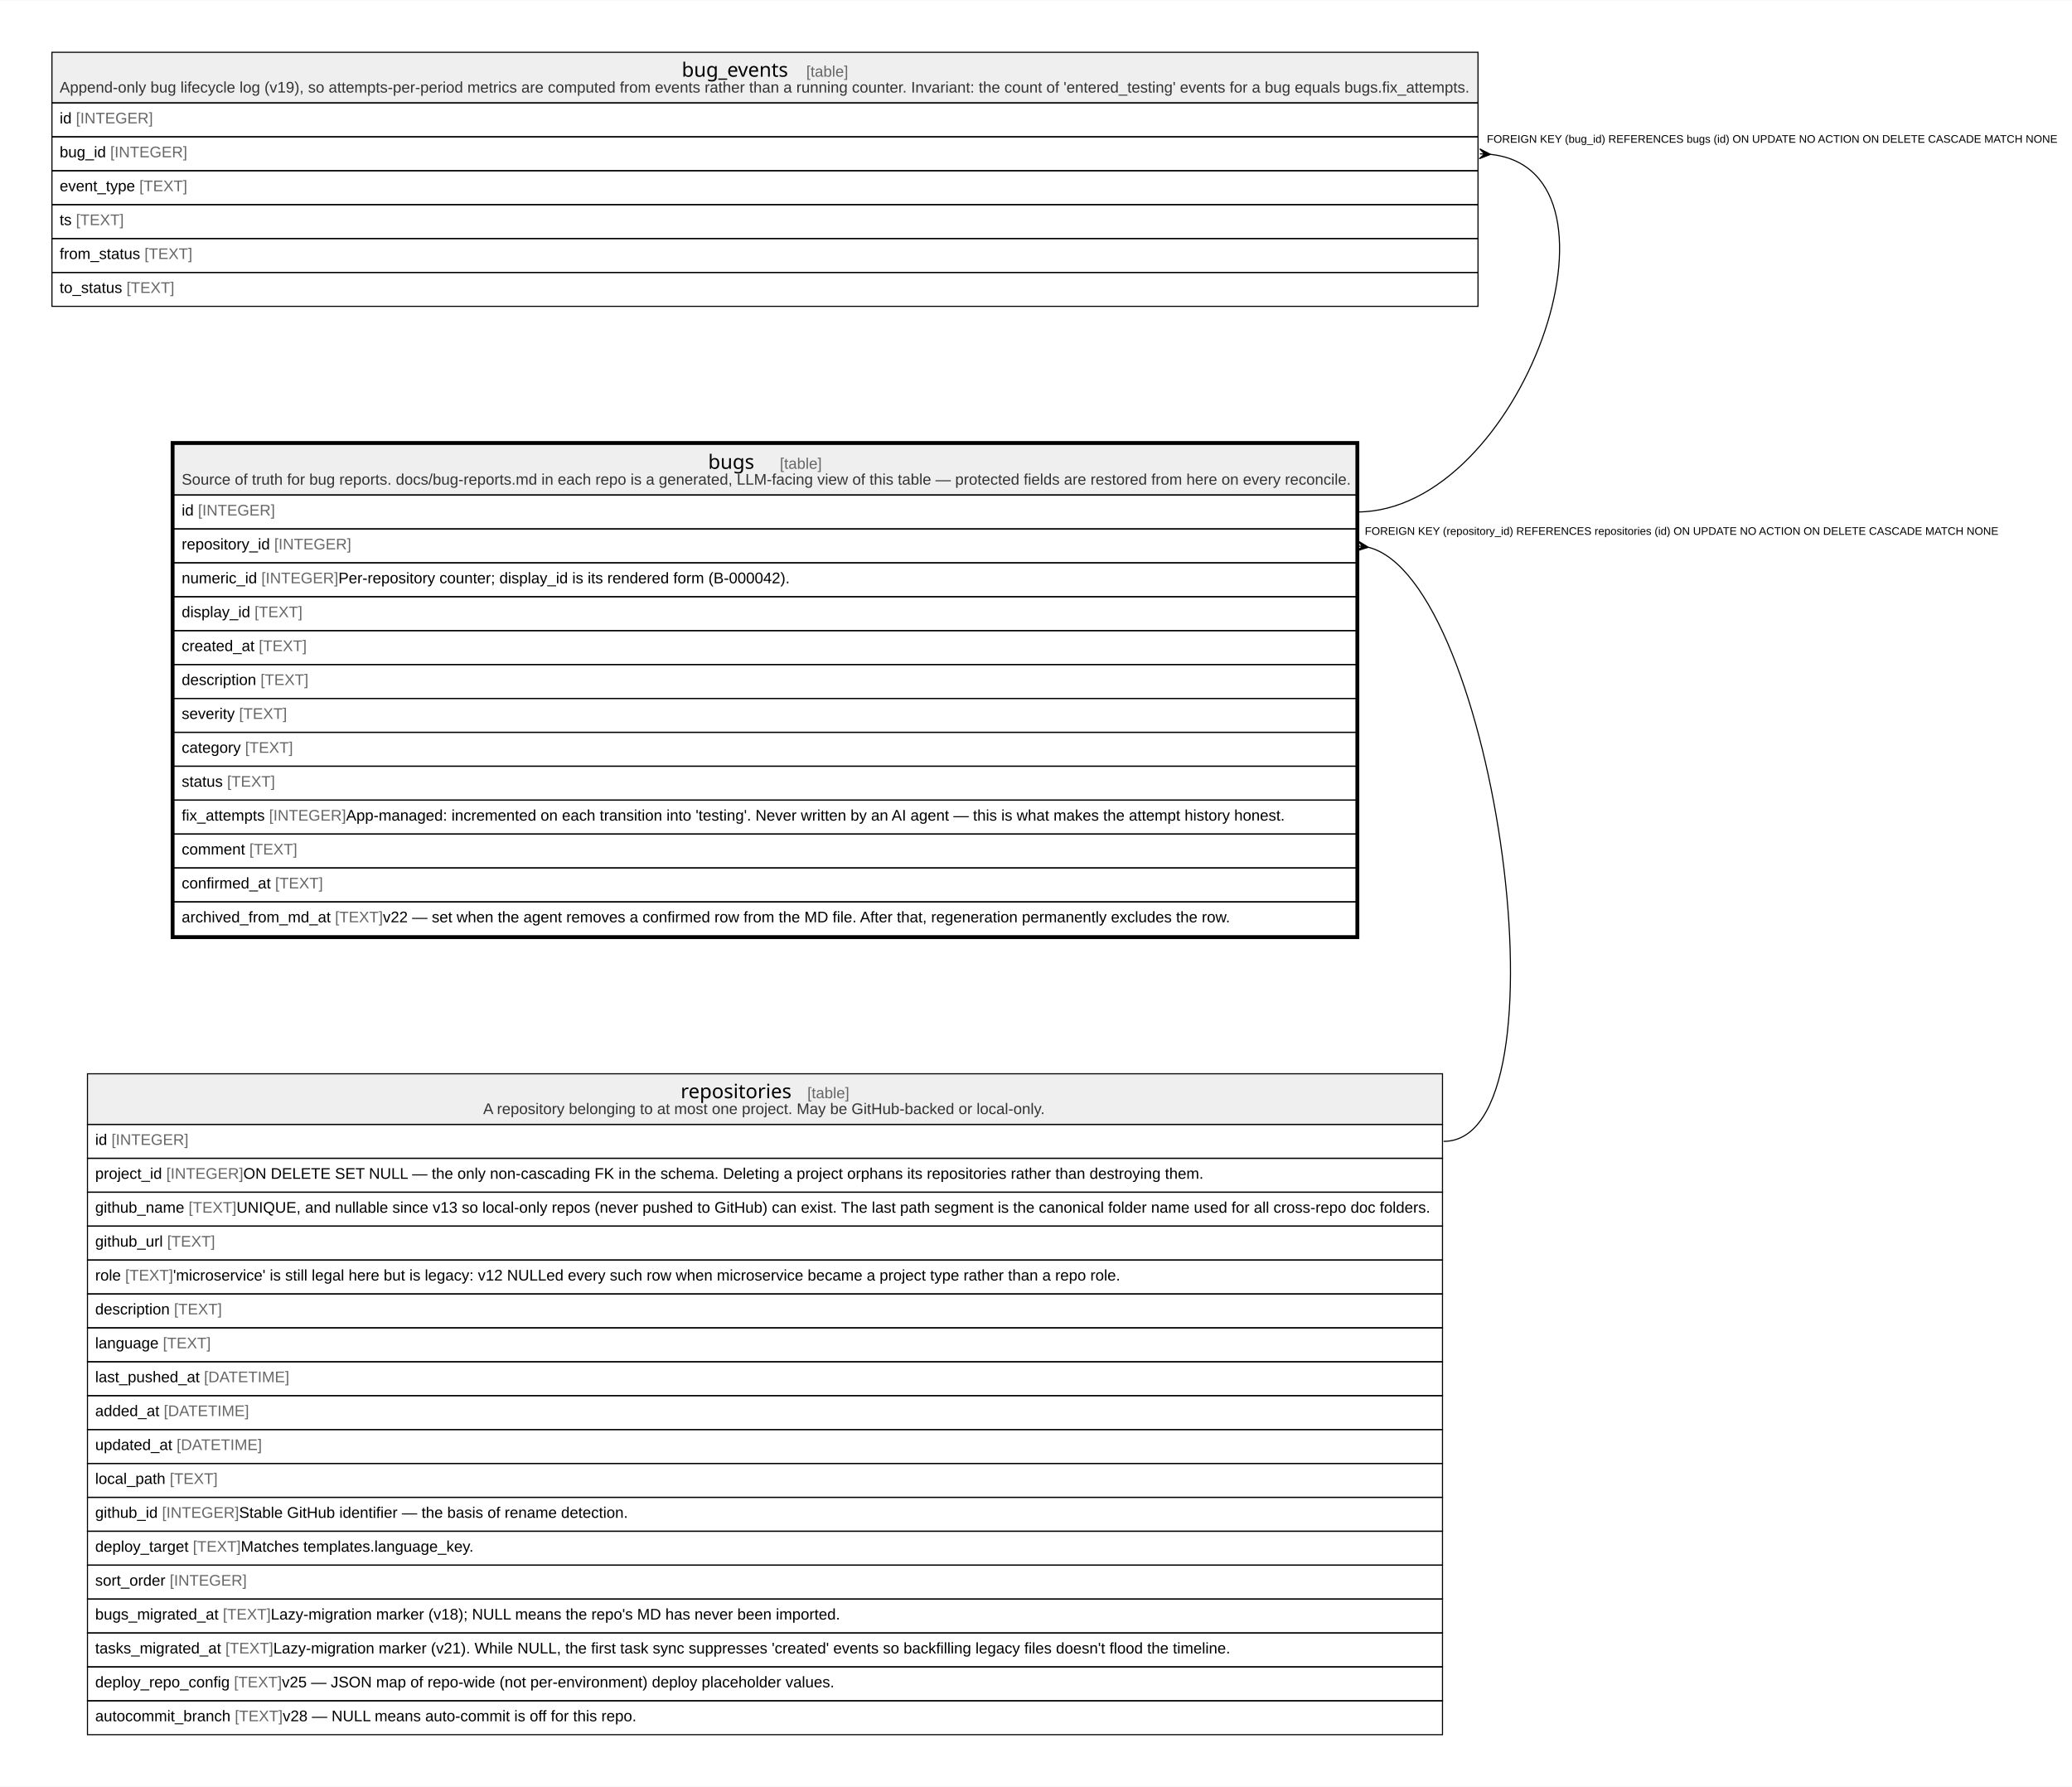
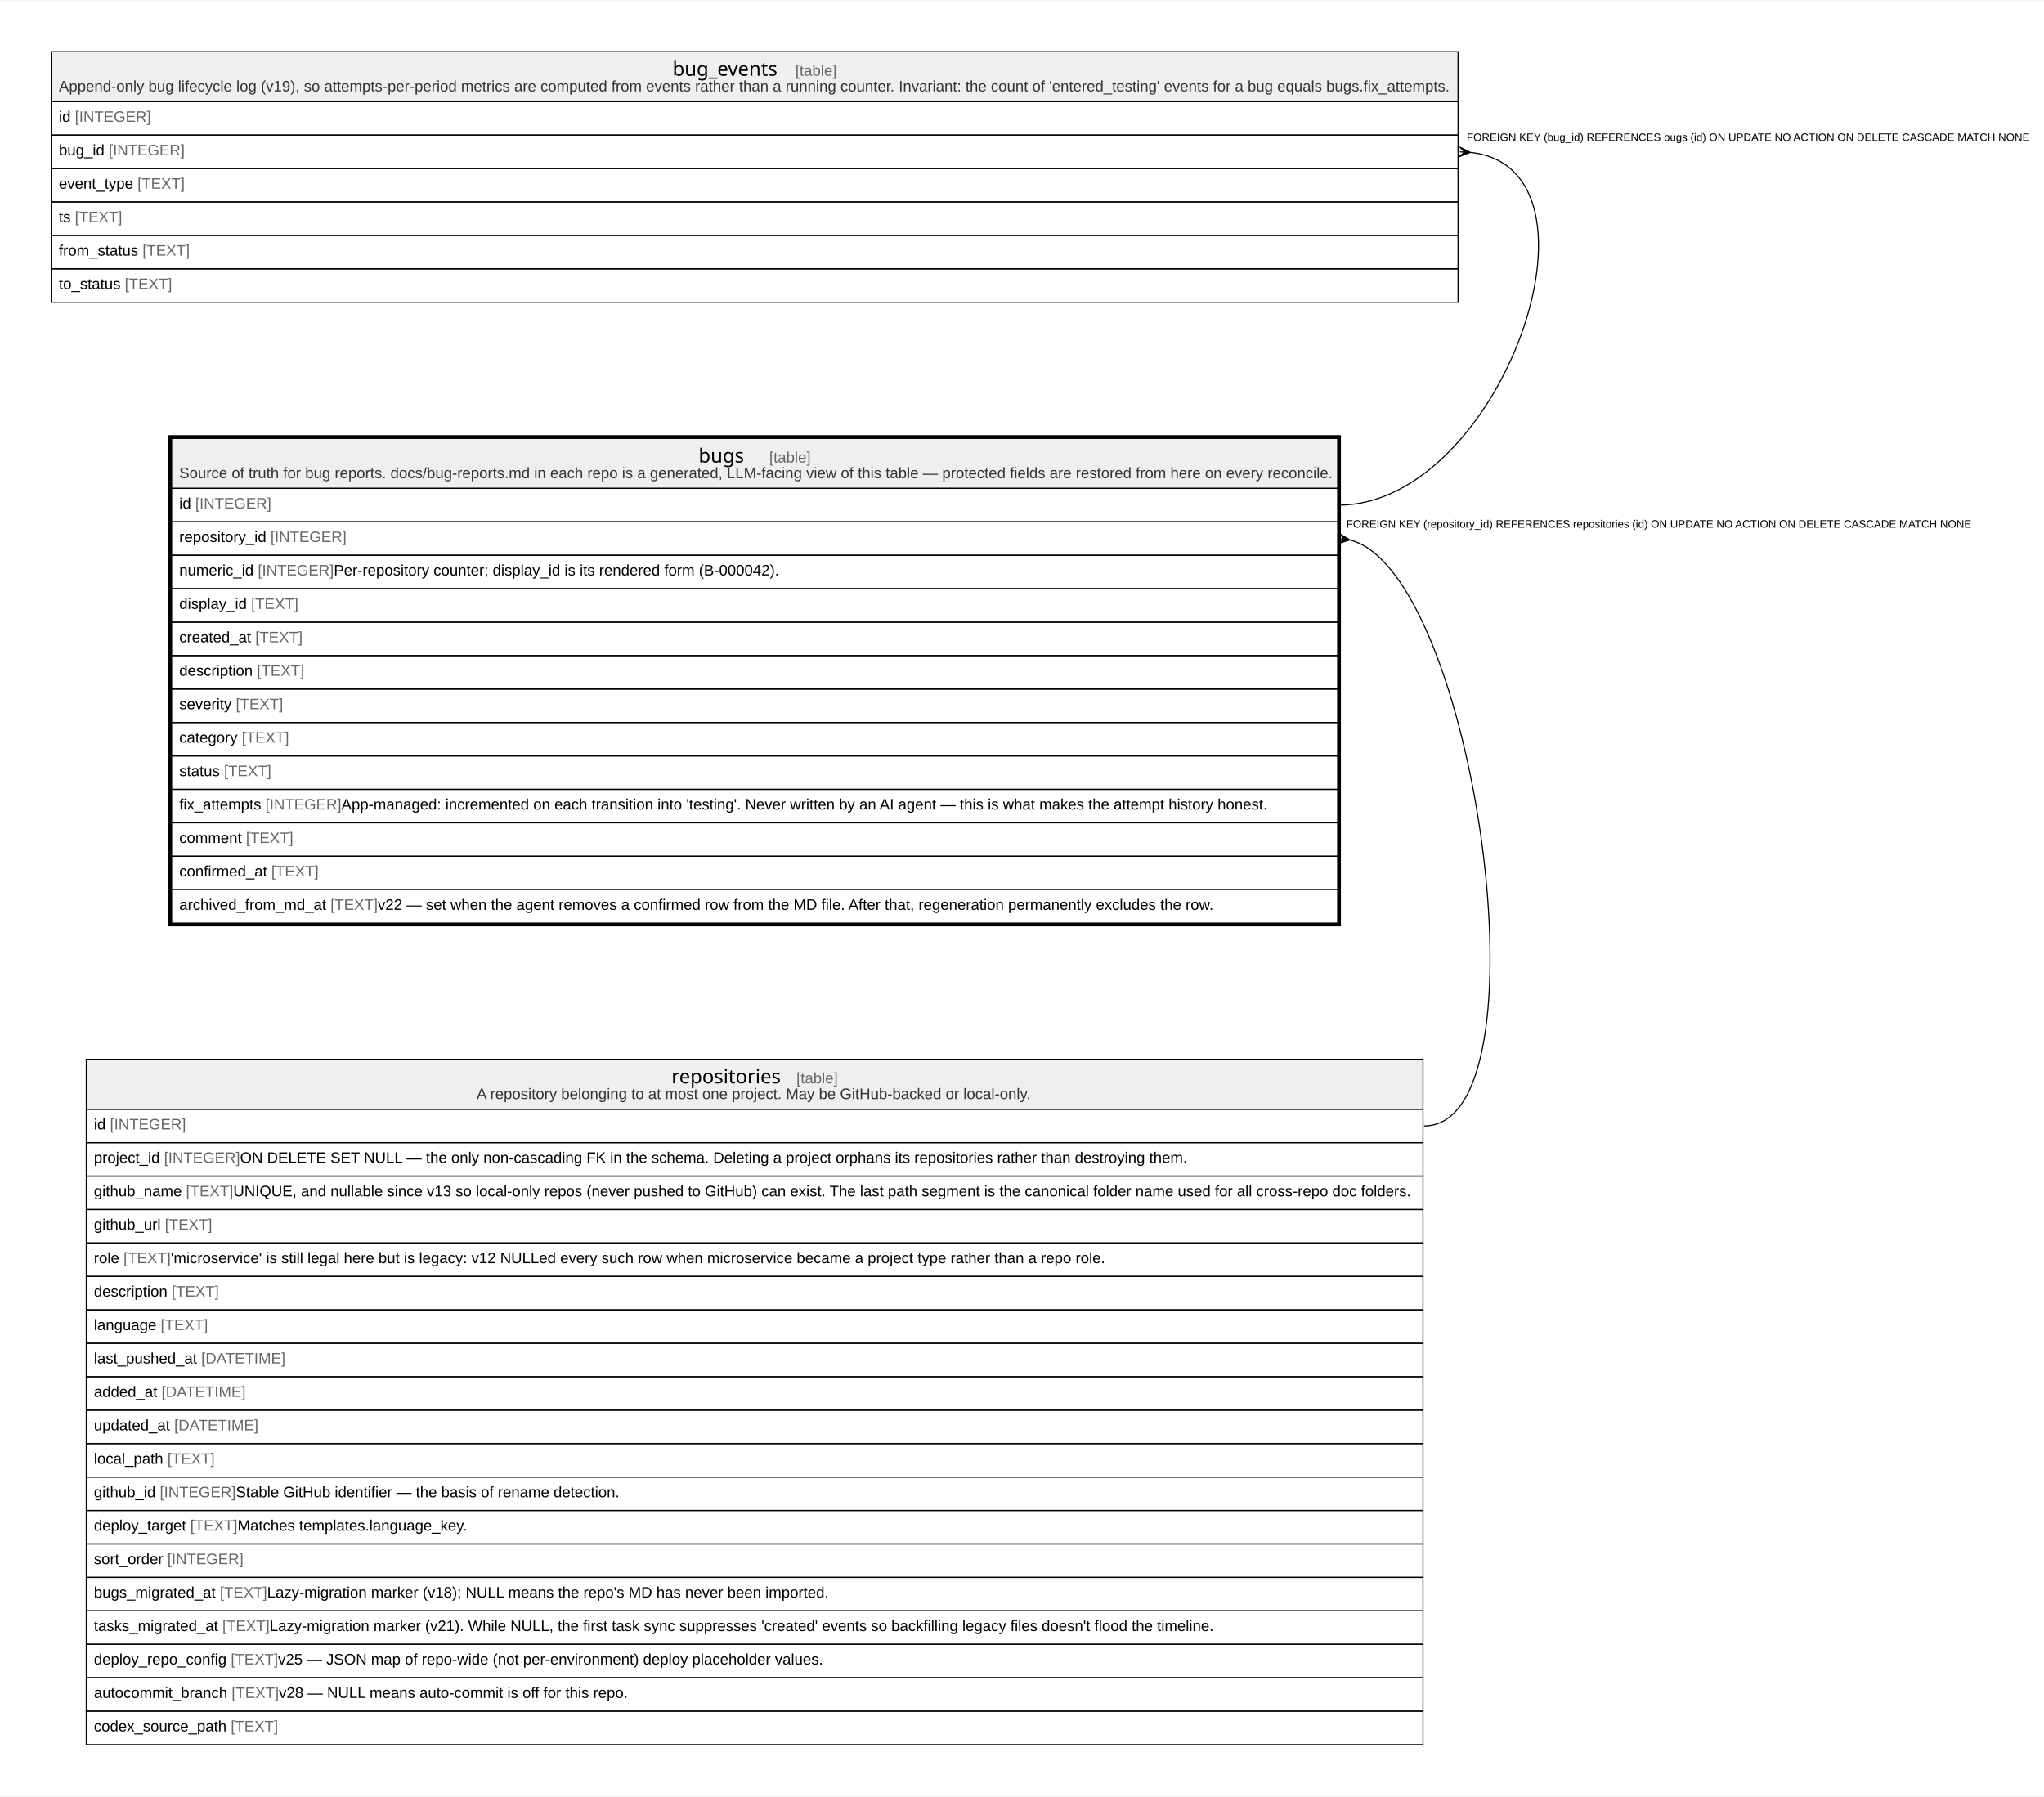
- <svg xmlns="http://www.w3.org/2000/svg" width="1882pt" height="1623pt" viewBox="0.00 0.00 1882.46 1622.80">
-   <g id="graph0" class="graph" transform="scale(1 1) rotate(0) translate(4 1618.8)">
-     <polygon fill="white" stroke="none" points="-4,4 -4,-1618.8 1878.46,-1618.8 1878.46,4 -4,4" />
+ <svg xmlns="http://www.w3.org/2000/svg" width="1882pt" height="1654pt" viewBox="0.00 0.00 1882.46 1653.60">
+   <g id="graph0" class="graph" transform="scale(1 1) rotate(0) translate(4 1649.6)">
+     <polygon fill="white" stroke="none" points="-4,4 -4,-1649.6 1878.46,-1649.6 1878.46,4 -4,4" />
    <g id="node1" class="node">
-       <polygon fill="#efefef" stroke="none" points="154.07,-1169.4 154.07,-1215.4 1227.94,-1215.4 1227.94,-1169.4 154.07,-1169.4" />
-       <polygon fill="none" stroke="black" points="154.07,-1169.4 154.07,-1215.4 1227.94,-1215.4 1227.94,-1169.4 154.07,-1169.4" />
-       <text text-anchor="start" x="639.37" y="-1193.2" font-family="Arial Bold" font-size="18.00">bugs</text>
-       <text text-anchor="start" x="673.38" y="-1193.2" font-family="Arial" font-size="14.00">    </text>
-       <text text-anchor="start" x="704.5" y="-1193.2" font-family="Arial" font-size="14.00" fill="#666666">[table]</text>
-       <text text-anchor="start" x="161.07" y="-1178.8" font-family="Arial" font-size="14.00" fill="#333333">Source of truth for bug reports. docs/bug-reports.md in each repo is a generated, LLM-facing view of this table — protected fields are restored from here on every reconcile.</text>
+       <polygon fill="#efefef" stroke="none" points="154.07,-1200.2 154.07,-1246.2 1227.94,-1246.2 1227.94,-1200.2 154.07,-1200.2" />
+       <polygon fill="none" stroke="black" points="154.07,-1200.2 154.07,-1246.2 1227.94,-1246.2 1227.94,-1200.2 154.07,-1200.2" />
+       <text text-anchor="start" x="639.37" y="-1224" font-family="Arial Bold" font-size="18.00">bugs</text>
+       <text text-anchor="start" x="673.38" y="-1224" font-family="Arial" font-size="14.00">    </text>
+       <text text-anchor="start" x="704.5" y="-1224" font-family="Arial" font-size="14.00" fill="#666666">[table]</text>
+       <text text-anchor="start" x="161.07" y="-1209.6" font-family="Arial" font-size="14.00" fill="#333333">Source of truth for bug reports. docs/bug-reports.md in each repo is a generated, LLM-facing view of this table — protected fields are restored from here on every reconcile.</text>
+       <polygon fill="none" stroke="black" points="154.07,-1169.4 154.07,-1200.2 1227.94,-1200.2 1227.94,-1169.4 154.07,-1169.4" />
+       <text text-anchor="start" x="161.07" y="-1181.6" font-family="Arial" font-size="14.00">id </text>
+       <text text-anchor="start" x="175.85" y="-1181.6" font-family="Arial" font-size="14.00" fill="#666666">[INTEGER]</text>
      <polygon fill="none" stroke="black" points="154.07,-1138.6 154.07,-1169.4 1227.94,-1169.4 1227.94,-1138.6 154.07,-1138.6" />
-       <text text-anchor="start" x="161.07" y="-1150.8" font-family="Arial" font-size="14.00">id </text>
-       <text text-anchor="start" x="175.85" y="-1150.8" font-family="Arial" font-size="14.00" fill="#666666">[INTEGER]</text>
+       <text text-anchor="start" x="161.07" y="-1150.8" font-family="Arial" font-size="14.00">repository_id </text>
+       <text text-anchor="start" x="245.11" y="-1150.8" font-family="Arial" font-size="14.00" fill="#666666">[INTEGER]</text>
      <polygon fill="none" stroke="black" points="154.07,-1107.8 154.07,-1138.6 1227.94,-1138.6 1227.94,-1107.8 154.07,-1107.8" />
-       <text text-anchor="start" x="161.07" y="-1120" font-family="Arial" font-size="14.00">repository_id </text>
-       <text text-anchor="start" x="245.11" y="-1120" font-family="Arial" font-size="14.00" fill="#666666">[INTEGER]</text>
+       <text text-anchor="start" x="161.07" y="-1120" font-family="Arial" font-size="14.00">numeric_id </text>
+       <text text-anchor="start" x="233.43" y="-1120" font-family="Arial" font-size="14.00" fill="#666666">[INTEGER]</text>
+       <text text-anchor="start" x="303.44" y="-1120" font-family="Arial" font-size="14.00"> Per-repository counter; display_id is its rendered form (B-000042).</text>
      <polygon fill="none" stroke="black" points="154.07,-1077 154.07,-1107.8 1227.94,-1107.8 1227.94,-1077 154.07,-1077" />
-       <text text-anchor="start" x="161.07" y="-1089.2" font-family="Arial" font-size="14.00">numeric_id </text>
-       <text text-anchor="start" x="233.43" y="-1089.2" font-family="Arial" font-size="14.00" fill="#666666">[INTEGER]</text>
-       <text text-anchor="start" x="303.44" y="-1089.2" font-family="Arial" font-size="14.00"> Per-repository counter; display_id is its rendered form (B-000042).</text>
+       <text text-anchor="start" x="161.07" y="-1089.2" font-family="Arial" font-size="14.00">display_id </text>
+       <text text-anchor="start" x="227.22" y="-1089.2" font-family="Arial" font-size="14.00" fill="#666666">[TEXT]</text>
      <polygon fill="none" stroke="black" points="154.07,-1046.2 154.07,-1077 1227.94,-1077 1227.94,-1046.2 154.07,-1046.2" />
-       <text text-anchor="start" x="161.07" y="-1058.4" font-family="Arial" font-size="14.00">display_id </text>
-       <text text-anchor="start" x="227.22" y="-1058.4" font-family="Arial" font-size="14.00" fill="#666666">[TEXT]</text>
+       <text text-anchor="start" x="161.07" y="-1058.4" font-family="Arial" font-size="14.00">created_at </text>
+       <text text-anchor="start" x="231.11" y="-1058.4" font-family="Arial" font-size="14.00" fill="#666666">[TEXT]</text>
      <polygon fill="none" stroke="black" points="154.07,-1015.4 154.07,-1046.2 1227.94,-1046.2 1227.94,-1015.4 154.07,-1015.4" />
-       <text text-anchor="start" x="161.07" y="-1027.6" font-family="Arial" font-size="14.00">created_at </text>
-       <text text-anchor="start" x="231.11" y="-1027.6" font-family="Arial" font-size="14.00" fill="#666666">[TEXT]</text>
+       <text text-anchor="start" x="161.07" y="-1027.6" font-family="Arial" font-size="14.00">description </text>
+       <text text-anchor="start" x="232.66" y="-1027.6" font-family="Arial" font-size="14.00" fill="#666666">[TEXT]</text>
      <polygon fill="none" stroke="black" points="154.07,-984.6 154.07,-1015.4 1227.94,-1015.4 1227.94,-984.6 154.07,-984.6" />
-       <text text-anchor="start" x="161.07" y="-996.8" font-family="Arial" font-size="14.00">description </text>
-       <text text-anchor="start" x="232.66" y="-996.8" font-family="Arial" font-size="14.00" fill="#666666">[TEXT]</text>
+       <text text-anchor="start" x="161.07" y="-996.8" font-family="Arial" font-size="14.00">severity </text>
+       <text text-anchor="start" x="213.19" y="-996.8" font-family="Arial" font-size="14.00" fill="#666666">[TEXT]</text>
      <polygon fill="none" stroke="black" points="154.07,-953.8 154.07,-984.6 1227.94,-984.6 1227.94,-953.8 154.07,-953.8" />
-       <text text-anchor="start" x="161.07" y="-966" font-family="Arial" font-size="14.00">severity </text>
-       <text text-anchor="start" x="213.19" y="-966" font-family="Arial" font-size="14.00" fill="#666666">[TEXT]</text>
+       <text text-anchor="start" x="161.07" y="-966" font-family="Arial" font-size="14.00">category </text>
+       <text text-anchor="start" x="218.65" y="-966" font-family="Arial" font-size="14.00" fill="#666666">[TEXT]</text>
      <polygon fill="none" stroke="black" points="154.07,-923 154.07,-953.8 1227.94,-953.8 1227.94,-923 154.07,-923" />
-       <text text-anchor="start" x="161.07" y="-935.2" font-family="Arial" font-size="14.00">category </text>
-       <text text-anchor="start" x="218.65" y="-935.2" font-family="Arial" font-size="14.00" fill="#666666">[TEXT]</text>
+       <text text-anchor="start" x="161.07" y="-935.2" font-family="Arial" font-size="14.00">status </text>
+       <text text-anchor="start" x="202.31" y="-935.2" font-family="Arial" font-size="14.00" fill="#666666">[TEXT]</text>
      <polygon fill="none" stroke="black" points="154.07,-892.2 154.07,-923 1227.94,-923 1227.94,-892.2 154.07,-892.2" />
-       <text text-anchor="start" x="161.07" y="-904.4" font-family="Arial" font-size="14.00">status </text>
-       <text text-anchor="start" x="202.31" y="-904.4" font-family="Arial" font-size="14.00" fill="#666666">[TEXT]</text>
+       <text text-anchor="start" x="161.07" y="-904.4" font-family="Arial" font-size="14.00">fix_attempts </text>
+       <text text-anchor="start" x="240.43" y="-904.4" font-family="Arial" font-size="14.00" fill="#666666">[INTEGER]</text>
+       <text text-anchor="start" x="310.44" y="-904.4" font-family="Arial" font-size="14.00"> App-managed: incremented on each transition into 'testing'. Never written by an AI agent — this is what makes the attempt history honest.</text>
      <polygon fill="none" stroke="black" points="154.07,-861.4 154.07,-892.2 1227.94,-892.2 1227.94,-861.4 154.07,-861.4" />
-       <text text-anchor="start" x="161.07" y="-873.6" font-family="Arial" font-size="14.00">fix_attempts </text>
-       <text text-anchor="start" x="240.43" y="-873.6" font-family="Arial" font-size="14.00" fill="#666666">[INTEGER]</text>
-       <text text-anchor="start" x="310.44" y="-873.6" font-family="Arial" font-size="14.00"> App-managed: incremented on each transition into 'testing'. Never written by an AI agent — this is what makes the attempt history honest.</text>
+       <text text-anchor="start" x="161.07" y="-873.6" font-family="Arial" font-size="14.00">comment </text>
+       <text text-anchor="start" x="222.53" y="-873.6" font-family="Arial" font-size="14.00" fill="#666666">[TEXT]</text>
      <polygon fill="none" stroke="black" points="154.07,-830.6 154.07,-861.4 1227.94,-861.4 1227.94,-830.6 154.07,-830.6" />
-       <text text-anchor="start" x="161.07" y="-842.8" font-family="Arial" font-size="14.00">comment </text>
-       <text text-anchor="start" x="222.53" y="-842.8" font-family="Arial" font-size="14.00" fill="#666666">[TEXT]</text>
+       <text text-anchor="start" x="161.07" y="-842.8" font-family="Arial" font-size="14.00">confirmed_at </text>
+       <text text-anchor="start" x="245.89" y="-842.8" font-family="Arial" font-size="14.00" fill="#666666">[TEXT]</text>
      <polygon fill="none" stroke="black" points="154.07,-799.8 154.07,-830.6 1227.94,-830.6 1227.94,-799.8 154.07,-799.8" />
-       <text text-anchor="start" x="161.07" y="-812" font-family="Arial" font-size="14.00">confirmed_at </text>
-       <text text-anchor="start" x="245.89" y="-812" font-family="Arial" font-size="14.00" fill="#666666">[TEXT]</text>
-       <polygon fill="none" stroke="black" points="154.07,-769 154.07,-799.8 1227.94,-799.8 1227.94,-769 154.07,-769" />
-       <text text-anchor="start" x="161.07" y="-781.2" font-family="Arial" font-size="14.00">archived_from_md_at </text>
-       <text text-anchor="start" x="300.35" y="-781.2" font-family="Arial" font-size="14.00" fill="#666666">[TEXT]</text>
-       <text text-anchor="start" x="343.91" y="-781.2" font-family="Arial" font-size="14.00"> v22 — set when the agent removes a confirmed row from the MD file. After that, regeneration permanently excludes the row.</text>
-       <polygon fill="none" stroke="black" stroke-width="3" points="152.57,-767.5 152.57,-1216.9 1229.44,-1216.9 1229.44,-767.5 152.57,-767.5" />
+       <text text-anchor="start" x="161.07" y="-812" font-family="Arial" font-size="14.00">archived_from_md_at </text>
+       <text text-anchor="start" x="300.35" y="-812" font-family="Arial" font-size="14.00" fill="#666666">[TEXT]</text>
+       <text text-anchor="start" x="343.91" y="-812" font-family="Arial" font-size="14.00"> v22 — set when the agent removes a confirmed row from the MD file. After that, regeneration permanently excludes the row.</text>
+       <polygon fill="none" stroke="black" stroke-width="3" points="152.57,-798.3 152.57,-1247.7 1229.44,-1247.7 1229.44,-798.3 152.57,-798.3" />
    </g>
    <g id="node3" class="node">
-       <polygon fill="#efefef" stroke="none" points="75.47,-597.6 75.47,-643.6 1306.54,-643.6 1306.54,-597.6 75.47,-597.6" />
-       <polygon fill="none" stroke="black" points="75.47,-597.6 75.47,-643.6 1306.54,-643.6 1306.54,-597.6 75.47,-597.6" />
-       <text text-anchor="start" x="614.39" y="-621.4" font-family="Arial Bold" font-size="18.00">repositories</text>
-       <text text-anchor="start" x="698.37" y="-621.4" font-family="Arial" font-size="14.00">    </text>
-       <text text-anchor="start" x="729.48" y="-621.4" font-family="Arial" font-size="14.00" fill="#666666">[table]</text>
-       <text text-anchor="start" x="434.98" y="-607" font-family="Arial" font-size="14.00" fill="#333333">A repository belonging to at most one project. May be GitHub-backed or local-only.</text>
+       <polygon fill="#efefef" stroke="none" points="75.47,-628.4 75.47,-674.4 1306.54,-674.4 1306.54,-628.4 75.47,-628.4" />
+       <polygon fill="none" stroke="black" points="75.47,-628.4 75.47,-674.4 1306.54,-674.4 1306.54,-628.4 75.47,-628.4" />
+       <text text-anchor="start" x="614.39" y="-652.2" font-family="Arial Bold" font-size="18.00">repositories</text>
+       <text text-anchor="start" x="698.37" y="-652.2" font-family="Arial" font-size="14.00">    </text>
+       <text text-anchor="start" x="729.48" y="-652.2" font-family="Arial" font-size="14.00" fill="#666666">[table]</text>
+       <text text-anchor="start" x="434.98" y="-637.8" font-family="Arial" font-size="14.00" fill="#333333">A repository belonging to at most one project. May be GitHub-backed or local-only.</text>
+       <polygon fill="none" stroke="black" points="75.47,-597.6 75.47,-628.4 1306.54,-628.4 1306.54,-597.6 75.47,-597.6" />
+       <text text-anchor="start" x="82.47" y="-609.8" font-family="Arial" font-size="14.00">id </text>
+       <text text-anchor="start" x="97.26" y="-609.8" font-family="Arial" font-size="14.00" fill="#666666">[INTEGER]</text>
      <polygon fill="none" stroke="black" points="75.47,-566.8 75.47,-597.6 1306.54,-597.6 1306.54,-566.8 75.47,-566.8" />
-       <text text-anchor="start" x="82.47" y="-579" font-family="Arial" font-size="14.00">id </text>
-       <text text-anchor="start" x="97.26" y="-579" font-family="Arial" font-size="14.00" fill="#666666">[INTEGER]</text>
+       <text text-anchor="start" x="82.47" y="-579" font-family="Arial" font-size="14.00">project_id </text>
+       <text text-anchor="start" x="147.07" y="-579" font-family="Arial" font-size="14.00" fill="#666666">[INTEGER]</text>
+       <text text-anchor="start" x="217.07" y="-579" font-family="Arial" font-size="14.00"> ON DELETE SET NULL — the only non-cascading FK in the schema. Deleting a project orphans its repositories rather than destroying them.</text>
      <polygon fill="none" stroke="black" points="75.47,-536 75.47,-566.8 1306.54,-566.8 1306.54,-536 75.47,-536" />
-       <text text-anchor="start" x="82.47" y="-548.2" font-family="Arial" font-size="14.00">project_id </text>
-       <text text-anchor="start" x="147.07" y="-548.2" font-family="Arial" font-size="14.00" fill="#666666">[INTEGER]</text>
-       <text text-anchor="start" x="217.07" y="-548.2" font-family="Arial" font-size="14.00"> ON DELETE SET NULL — the only non-cascading FK in the schema. Deleting a project orphans its repositories rather than destroying them.</text>
+       <text text-anchor="start" x="82.47" y="-548.2" font-family="Arial" font-size="14.00">github_name </text>
+       <text text-anchor="start" x="167.31" y="-548.2" font-family="Arial" font-size="14.00" fill="#666666">[TEXT]</text>
+       <text text-anchor="start" x="210.87" y="-548.2" font-family="Arial" font-size="14.00"> UNIQUE, and nullable since v13 so local-only repos (never pushed to GitHub) can exist. The last path segment is the canonical folder name used for all cross-repo doc folders.</text>
      <polygon fill="none" stroke="black" points="75.47,-505.2 75.47,-536 1306.54,-536 1306.54,-505.2 75.47,-505.2" />
-       <text text-anchor="start" x="82.47" y="-517.4" font-family="Arial" font-size="14.00">github_name </text>
-       <text text-anchor="start" x="167.31" y="-517.4" font-family="Arial" font-size="14.00" fill="#666666">[TEXT]</text>
-       <text text-anchor="start" x="210.87" y="-517.4" font-family="Arial" font-size="14.00"> UNIQUE, and nullable since v13 so local-only repos (never pushed to GitHub) can exist. The last path segment is the canonical folder name used for all cross-repo doc folders.</text>
+       <text text-anchor="start" x="82.47" y="-517.4" font-family="Arial" font-size="14.00">github_url </text>
+       <text text-anchor="start" x="147.85" y="-517.4" font-family="Arial" font-size="14.00" fill="#666666">[TEXT]</text>
      <polygon fill="none" stroke="black" points="75.47,-474.4 75.47,-505.2 1306.54,-505.2 1306.54,-474.4 75.47,-474.4" />
-       <text text-anchor="start" x="82.47" y="-486.6" font-family="Arial" font-size="14.00">github_url </text>
-       <text text-anchor="start" x="147.85" y="-486.6" font-family="Arial" font-size="14.00" fill="#666666">[TEXT]</text>
+       <text text-anchor="start" x="82.47" y="-486.6" font-family="Arial" font-size="14.00">role </text>
+       <text text-anchor="start" x="109.71" y="-486.6" font-family="Arial" font-size="14.00" fill="#666666">[TEXT]</text>
+       <text text-anchor="start" x="153.27" y="-486.6" font-family="Arial" font-size="14.00"> 'microservice' is still legal here but is legacy: v12 NULLed every such row when microservice became a project type rather than a repo role.</text>
      <polygon fill="none" stroke="black" points="75.47,-443.6 75.47,-474.4 1306.54,-474.4 1306.54,-443.6 75.47,-443.6" />
-       <text text-anchor="start" x="82.47" y="-455.8" font-family="Arial" font-size="14.00">role </text>
-       <text text-anchor="start" x="109.71" y="-455.8" font-family="Arial" font-size="14.00" fill="#666666">[TEXT]</text>
-       <text text-anchor="start" x="153.27" y="-455.8" font-family="Arial" font-size="14.00"> 'microservice' is still legal here but is legacy: v12 NULLed every such row when microservice became a project type rather than a repo role.</text>
+       <text text-anchor="start" x="82.47" y="-455.8" font-family="Arial" font-size="14.00">description </text>
+       <text text-anchor="start" x="154.07" y="-455.8" font-family="Arial" font-size="14.00" fill="#666666">[TEXT]</text>
      <polygon fill="none" stroke="black" points="75.47,-412.8 75.47,-443.6 1306.54,-443.6 1306.54,-412.8 75.47,-412.8" />
-       <text text-anchor="start" x="82.47" y="-425" font-family="Arial" font-size="14.00">description </text>
-       <text text-anchor="start" x="154.07" y="-425" font-family="Arial" font-size="14.00" fill="#666666">[TEXT]</text>
+       <text text-anchor="start" x="82.47" y="-425" font-family="Arial" font-size="14.00">language </text>
+       <text text-anchor="start" x="143.98" y="-425" font-family="Arial" font-size="14.00" fill="#666666">[TEXT]</text>
      <polygon fill="none" stroke="black" points="75.47,-382 75.47,-412.8 1306.54,-412.8 1306.54,-382 75.47,-382" />
-       <text text-anchor="start" x="82.47" y="-394.2" font-family="Arial" font-size="14.00">language </text>
-       <text text-anchor="start" x="143.98" y="-394.2" font-family="Arial" font-size="14.00" fill="#666666">[TEXT]</text>
+       <text text-anchor="start" x="82.47" y="-394.2" font-family="Arial" font-size="14.00">last_pushed_at </text>
+       <text text-anchor="start" x="181.33" y="-394.2" font-family="Arial" font-size="14.00" fill="#666666">[DATETIME]</text>
      <polygon fill="none" stroke="black" points="75.47,-351.2 75.47,-382 1306.54,-382 1306.54,-351.2 75.47,-351.2" />
-       <text text-anchor="start" x="82.47" y="-363.4" font-family="Arial" font-size="14.00">last_pushed_at </text>
-       <text text-anchor="start" x="181.33" y="-363.4" font-family="Arial" font-size="14.00" fill="#666666">[DATETIME]</text>
+       <text text-anchor="start" x="82.47" y="-363.4" font-family="Arial" font-size="14.00">added_at </text>
+       <text text-anchor="start" x="144.75" y="-363.4" font-family="Arial" font-size="14.00" fill="#666666">[DATETIME]</text>
      <polygon fill="none" stroke="black" points="75.47,-320.4 75.47,-351.2 1306.54,-351.2 1306.54,-320.4 75.47,-320.4" />
-       <text text-anchor="start" x="82.47" y="-332.6" font-family="Arial" font-size="14.00">added_at </text>
-       <text text-anchor="start" x="144.75" y="-332.6" font-family="Arial" font-size="14.00" fill="#666666">[DATETIME]</text>
+       <text text-anchor="start" x="82.47" y="-332.6" font-family="Arial" font-size="14.00">updated_at </text>
+       <text text-anchor="start" x="156.43" y="-332.6" font-family="Arial" font-size="14.00" fill="#666666">[DATETIME]</text>
      <polygon fill="none" stroke="black" points="75.47,-289.6 75.47,-320.4 1306.54,-320.4 1306.54,-289.6 75.47,-289.6" />
-       <text text-anchor="start" x="82.47" y="-301.8" font-family="Arial" font-size="14.00">updated_at </text>
-       <text text-anchor="start" x="156.43" y="-301.8" font-family="Arial" font-size="14.00" fill="#666666">[DATETIME]</text>
+       <text text-anchor="start" x="82.47" y="-301.8" font-family="Arial" font-size="14.00">local_path </text>
+       <text text-anchor="start" x="150.19" y="-301.8" font-family="Arial" font-size="14.00" fill="#666666">[TEXT]</text>
      <polygon fill="none" stroke="black" points="75.47,-258.8 75.47,-289.6 1306.54,-289.6 1306.54,-258.8 75.47,-258.8" />
-       <text text-anchor="start" x="82.47" y="-271" font-family="Arial" font-size="14.00">local_path </text>
-       <text text-anchor="start" x="150.19" y="-271" font-family="Arial" font-size="14.00" fill="#666666">[TEXT]</text>
+       <text text-anchor="start" x="82.47" y="-271" font-family="Arial" font-size="14.00">github_id </text>
+       <text text-anchor="start" x="143.19" y="-271" font-family="Arial" font-size="14.00" fill="#666666">[INTEGER]</text>
+       <text text-anchor="start" x="213.2" y="-271" font-family="Arial" font-size="14.00"> Stable GitHub identifier — the basis of rename detection.</text>
      <polygon fill="none" stroke="black" points="75.47,-228 75.47,-258.8 1306.54,-258.8 1306.54,-228 75.47,-228" />
-       <text text-anchor="start" x="82.47" y="-240.2" font-family="Arial" font-size="14.00">github_id </text>
-       <text text-anchor="start" x="143.19" y="-240.2" font-family="Arial" font-size="14.00" fill="#666666">[INTEGER]</text>
-       <text text-anchor="start" x="213.2" y="-240.2" font-family="Arial" font-size="14.00"> Stable GitHub identifier — the basis of rename detection.</text>
+       <text text-anchor="start" x="82.47" y="-240.2" font-family="Arial" font-size="14.00">deploy_target </text>
+       <text text-anchor="start" x="171.2" y="-240.2" font-family="Arial" font-size="14.00" fill="#666666">[TEXT]</text>
+       <text text-anchor="start" x="214.76" y="-240.2" font-family="Arial" font-size="14.00"> Matches templates.language_key.</text>
      <polygon fill="none" stroke="black" points="75.47,-197.2 75.47,-228 1306.54,-228 1306.54,-197.2 75.47,-197.2" />
-       <text text-anchor="start" x="82.47" y="-209.4" font-family="Arial" font-size="14.00">deploy_target </text>
-       <text text-anchor="start" x="171.2" y="-209.4" font-family="Arial" font-size="14.00" fill="#666666">[TEXT]</text>
-       <text text-anchor="start" x="214.76" y="-209.4" font-family="Arial" font-size="14.00"> Matches templates.language_key.</text>
+       <text text-anchor="start" x="82.47" y="-209.4" font-family="Arial" font-size="14.00">sort_order </text>
+       <text text-anchor="start" x="150.17" y="-209.4" font-family="Arial" font-size="14.00" fill="#666666">[INTEGER]</text>
      <polygon fill="none" stroke="black" points="75.47,-166.4 75.47,-197.2 1306.54,-197.2 1306.54,-166.4 75.47,-166.4" />
-       <text text-anchor="start" x="82.47" y="-178.6" font-family="Arial" font-size="14.00">sort_order </text>
-       <text text-anchor="start" x="150.17" y="-178.6" font-family="Arial" font-size="14.00" fill="#666666">[INTEGER]</text>
+       <text text-anchor="start" x="82.47" y="-178.6" font-family="Arial" font-size="14.00">bugs_migrated_at </text>
+       <text text-anchor="start" x="198.44" y="-178.6" font-family="Arial" font-size="14.00" fill="#666666">[TEXT]</text>
+       <text text-anchor="start" x="242" y="-178.6" font-family="Arial" font-size="14.00"> Lazy-migration marker (v18); NULL means the repo's MD has never been imported.</text>
      <polygon fill="none" stroke="black" points="75.47,-135.6 75.47,-166.4 1306.54,-166.4 1306.54,-135.6 75.47,-135.6" />
-       <text text-anchor="start" x="82.47" y="-147.8" font-family="Arial" font-size="14.00">bugs_migrated_at </text>
-       <text text-anchor="start" x="198.44" y="-147.8" font-family="Arial" font-size="14.00" fill="#666666">[TEXT]</text>
-       <text text-anchor="start" x="242" y="-147.8" font-family="Arial" font-size="14.00"> Lazy-migration marker (v18); NULL means the repo's MD has never been imported.</text>
+       <text text-anchor="start" x="82.47" y="-147.8" font-family="Arial" font-size="14.00">tasks_migrated_at </text>
+       <text text-anchor="start" x="200.75" y="-147.8" font-family="Arial" font-size="14.00" fill="#666666">[TEXT]</text>
+       <text text-anchor="start" x="244.31" y="-147.8" font-family="Arial" font-size="14.00"> Lazy-migration marker (v21). While NULL, the first task sync suppresses 'created' events so backfilling legacy files doesn't flood the timeline.</text>
      <polygon fill="none" stroke="black" points="75.47,-104.8 75.47,-135.6 1306.54,-135.6 1306.54,-104.8 75.47,-104.8" />
-       <text text-anchor="start" x="82.47" y="-117" font-family="Arial" font-size="14.00">tasks_migrated_at </text>
-       <text text-anchor="start" x="200.75" y="-117" font-family="Arial" font-size="14.00" fill="#666666">[TEXT]</text>
-       <text text-anchor="start" x="244.31" y="-117" font-family="Arial" font-size="14.00"> Lazy-migration marker (v21). While NULL, the first task sync suppresses 'created' events so backfilling legacy files doesn't flood the timeline.</text>
+       <text text-anchor="start" x="82.47" y="-117" font-family="Arial" font-size="14.00">deploy_repo_config </text>
+       <text text-anchor="start" x="208.57" y="-117" font-family="Arial" font-size="14.00" fill="#666666">[TEXT]</text>
+       <text text-anchor="start" x="252.13" y="-117" font-family="Arial" font-size="14.00"> v25 — JSON map of repo-wide (not per-environment) deploy placeholder values.</text>
      <polygon fill="none" stroke="black" points="75.47,-74 75.47,-104.8 1306.54,-104.8 1306.54,-74 75.47,-74" />
-       <text text-anchor="start" x="82.47" y="-86.2" font-family="Arial" font-size="14.00">deploy_repo_config </text>
-       <text text-anchor="start" x="208.57" y="-86.2" font-family="Arial" font-size="14.00" fill="#666666">[TEXT]</text>
-       <text text-anchor="start" x="252.13" y="-86.2" font-family="Arial" font-size="14.00"> v25 — JSON map of repo-wide (not per-environment) deploy placeholder values.</text>
+       <text text-anchor="start" x="82.47" y="-86.2" font-family="Arial" font-size="14.00">autocommit_branch </text>
+       <text text-anchor="start" x="209.31" y="-86.2" font-family="Arial" font-size="14.00" fill="#666666">[TEXT]</text>
+       <text text-anchor="start" x="252.87" y="-86.2" font-family="Arial" font-size="14.00"> v28 — NULL means auto-commit is off for this repo.</text>
      <polygon fill="none" stroke="black" points="75.47,-43.2 75.47,-74 1306.54,-74 1306.54,-43.2 75.47,-43.2" />
-       <text text-anchor="start" x="82.47" y="-55.4" font-family="Arial" font-size="14.00">autocommit_branch </text>
-       <text text-anchor="start" x="209.31" y="-55.4" font-family="Arial" font-size="14.00" fill="#666666">[TEXT]</text>
-       <text text-anchor="start" x="252.87" y="-55.4" font-family="Arial" font-size="14.00"> v28 — NULL means auto-commit is off for this repo.</text>
+       <text text-anchor="start" x="82.47" y="-55.4" font-family="Arial" font-size="14.00">codex_source_path </text>
+       <text text-anchor="start" x="208.56" y="-55.4" font-family="Arial" font-size="14.00" fill="#666666">[TEXT]</text>
    </g>
    <g id="edge2" class="edge">
-       <path fill="none" stroke="black" d="M1239.16,-1121.92C1354.72,-1092.99 1425.58,-582.2 1307.54,-582.2" />
-       <polygon fill="black" stroke="black" points="1239.2,-1121.92 1228.72,-1118.69 1233.9,-1122.58 1229.61,-1123.12 1229.61,-1123.12 1229.61,-1123.12 1233.9,-1122.58 1229.83,-1127.62 1239.2,-1121.92" />
-       <text text-anchor="start" x="1235.94" y="-1133.2" font-family="Arial" font-size="10.00">FOREIGN KEY (repository_id) REFERENCES repositories (id) ON UPDATE NO ACTION ON DELETE CASCADE MATCH NONE</text>
+       <path fill="none" stroke="black" d="M1239.16,-1152.72C1354.72,-1123.79 1425.58,-613 1307.54,-613" />
+       <polygon fill="black" stroke="black" points="1239.2,-1152.72 1228.72,-1149.49 1233.9,-1153.38 1229.61,-1153.92 1229.61,-1153.92 1229.61,-1153.92 1233.9,-1153.38 1229.83,-1158.42 1239.2,-1152.72" />
+       <text text-anchor="start" x="1235.94" y="-1164" font-family="Arial" font-size="10.00">FOREIGN KEY (repository_id) REFERENCES repositories (id) ON UPDATE NO ACTION ON DELETE CASCADE MATCH NONE</text>
    </g>
    <g id="node2" class="node">
-       <polygon fill="#efefef" stroke="none" points="43.2,-1525.6 43.2,-1571.6 1338.81,-1571.6 1338.81,-1525.6 43.2,-1525.6" />
-       <polygon fill="none" stroke="black" points="43.2,-1525.6 43.2,-1571.6 1338.81,-1571.6 1338.81,-1525.6 43.2,-1525.6" />
-       <text text-anchor="start" x="615.38" y="-1549.4" font-family="Arial Bold" font-size="18.00">bug_events</text>
-       <text text-anchor="start" x="697.37" y="-1549.4" font-family="Arial" font-size="14.00">    </text>
-       <text text-anchor="start" x="728.49" y="-1549.4" font-family="Arial" font-size="14.00" fill="#666666">[table]</text>
-       <text text-anchor="start" x="50.2" y="-1535" font-family="Arial" font-size="14.00" fill="#333333">Append-only bug lifecycle log (v19), so attempts-per-period metrics are computed from events rather than a running counter. Invariant: the count of 'entered_testing' events for a bug equals bugs.fix_attempts.</text>
+       <polygon fill="#efefef" stroke="none" points="43.2,-1556.4 43.2,-1602.4 1338.81,-1602.4 1338.81,-1556.4 43.2,-1556.4" />
+       <polygon fill="none" stroke="black" points="43.2,-1556.4 43.2,-1602.4 1338.81,-1602.4 1338.81,-1556.4 43.2,-1556.4" />
+       <text text-anchor="start" x="615.38" y="-1580.2" font-family="Arial Bold" font-size="18.00">bug_events</text>
+       <text text-anchor="start" x="697.37" y="-1580.2" font-family="Arial" font-size="14.00">    </text>
+       <text text-anchor="start" x="728.49" y="-1580.2" font-family="Arial" font-size="14.00" fill="#666666">[table]</text>
+       <text text-anchor="start" x="50.2" y="-1565.8" font-family="Arial" font-size="14.00" fill="#333333">Append-only bug lifecycle log (v19), so attempts-per-period metrics are computed from events rather than a running counter. Invariant: the count of 'entered_testing' events for a bug equals bugs.fix_attempts.</text>
+       <polygon fill="none" stroke="black" points="43.2,-1525.6 43.2,-1556.4 1338.81,-1556.4 1338.81,-1525.6 43.2,-1525.6" />
+       <text text-anchor="start" x="50.2" y="-1537.8" font-family="Arial" font-size="14.00">id </text>
+       <text text-anchor="start" x="64.99" y="-1537.8" font-family="Arial" font-size="14.00" fill="#666666">[INTEGER]</text>
      <polygon fill="none" stroke="black" points="43.2,-1494.8 43.2,-1525.6 1338.81,-1525.6 1338.81,-1494.8 43.2,-1494.8" />
-       <text text-anchor="start" x="50.2" y="-1507" font-family="Arial" font-size="14.00">id </text>
-       <text text-anchor="start" x="64.99" y="-1507" font-family="Arial" font-size="14.00" fill="#666666">[INTEGER]</text>
+       <text text-anchor="start" x="50.2" y="-1507" font-family="Arial" font-size="14.00">bug_id </text>
+       <text text-anchor="start" x="96.13" y="-1507" font-family="Arial" font-size="14.00" fill="#666666">[INTEGER]</text>
      <polygon fill="none" stroke="black" points="43.2,-1464 43.2,-1494.8 1338.81,-1494.8 1338.81,-1464 43.2,-1464" />
-       <text text-anchor="start" x="50.2" y="-1476.2" font-family="Arial" font-size="14.00">bug_id </text>
-       <text text-anchor="start" x="96.13" y="-1476.2" font-family="Arial" font-size="14.00" fill="#666666">[INTEGER]</text>
+       <text text-anchor="start" x="50.2" y="-1476.2" font-family="Arial" font-size="14.00">event_type </text>
+       <text text-anchor="start" x="122.59" y="-1476.2" font-family="Arial" font-size="14.00" fill="#666666">[TEXT]</text>
      <polygon fill="none" stroke="black" points="43.2,-1433.2 43.2,-1464 1338.81,-1464 1338.81,-1433.2 43.2,-1433.2" />
-       <text text-anchor="start" x="50.2" y="-1445.4" font-family="Arial" font-size="14.00">event_type </text>
-       <text text-anchor="start" x="122.59" y="-1445.4" font-family="Arial" font-size="14.00" fill="#666666">[TEXT]</text>
+       <text text-anchor="start" x="50.2" y="-1445.4" font-family="Arial" font-size="14.00">ts </text>
+       <text text-anchor="start" x="64.98" y="-1445.4" font-family="Arial" font-size="14.00" fill="#666666">[TEXT]</text>
      <polygon fill="none" stroke="black" points="43.2,-1402.4 43.2,-1433.2 1338.81,-1433.2 1338.81,-1402.4 43.2,-1402.4" />
-       <text text-anchor="start" x="50.2" y="-1414.6" font-family="Arial" font-size="14.00">ts </text>
-       <text text-anchor="start" x="64.98" y="-1414.6" font-family="Arial" font-size="14.00" fill="#666666">[TEXT]</text>
+       <text text-anchor="start" x="50.2" y="-1414.6" font-family="Arial" font-size="14.00">from_status </text>
+       <text text-anchor="start" x="127.23" y="-1414.6" font-family="Arial" font-size="14.00" fill="#666666">[TEXT]</text>
      <polygon fill="none" stroke="black" points="43.2,-1371.6 43.2,-1402.4 1338.81,-1402.4 1338.81,-1371.6 43.2,-1371.6" />
-       <text text-anchor="start" x="50.2" y="-1383.8" font-family="Arial" font-size="14.00">from_status </text>
-       <text text-anchor="start" x="127.23" y="-1383.8" font-family="Arial" font-size="14.00" fill="#666666">[TEXT]</text>
-       <polygon fill="none" stroke="black" points="43.2,-1340.8 43.2,-1371.6 1338.81,-1371.6 1338.81,-1340.8 43.2,-1340.8" />
-       <text text-anchor="start" x="50.2" y="-1353" font-family="Arial" font-size="14.00">to_status </text>
-       <text text-anchor="start" x="110.9" y="-1353" font-family="Arial" font-size="14.00" fill="#666666">[TEXT]</text>
+       <text text-anchor="start" x="50.2" y="-1383.8" font-family="Arial" font-size="14.00">to_status </text>
+       <text text-anchor="start" x="110.9" y="-1383.8" font-family="Arial" font-size="14.00" fill="#666666">[TEXT]</text>
    </g>
    <g id="edge1" class="edge">
-       <path fill="none" stroke="black" d="M1350.12,-1478.87C1487.37,-1464.33 1378.15,-1154 1228.94,-1154" />
-       <polygon fill="black" stroke="black" points="1350.13,-1478.87 1339.91,-1474.89 1344.8,-1479.14 1340.48,-1479.37 1340.48,-1479.37 1340.48,-1479.37 1344.8,-1479.14 1340.37,-1483.88 1350.13,-1478.87" />
-       <text text-anchor="start" x="1346.81" y="-1489.4" font-family="Arial" font-size="10.00">FOREIGN KEY (bug_id) REFERENCES bugs (id) ON UPDATE NO ACTION ON DELETE CASCADE MATCH NONE</text>
+       <path fill="none" stroke="black" d="M1350.12,-1509.67C1487.37,-1495.13 1378.15,-1184.8 1228.94,-1184.8" />
+       <polygon fill="black" stroke="black" points="1350.13,-1509.67 1339.91,-1505.69 1344.8,-1509.94 1340.48,-1510.17 1340.48,-1510.17 1340.48,-1510.17 1344.8,-1509.94 1340.37,-1514.68 1350.13,-1509.67" />
+       <text text-anchor="start" x="1346.81" y="-1520.2" font-family="Arial" font-size="10.00">FOREIGN KEY (bug_id) REFERENCES bugs (id) ON UPDATE NO ACTION ON DELETE CASCADE MATCH NONE</text>
    </g>
  </g>
</svg>
